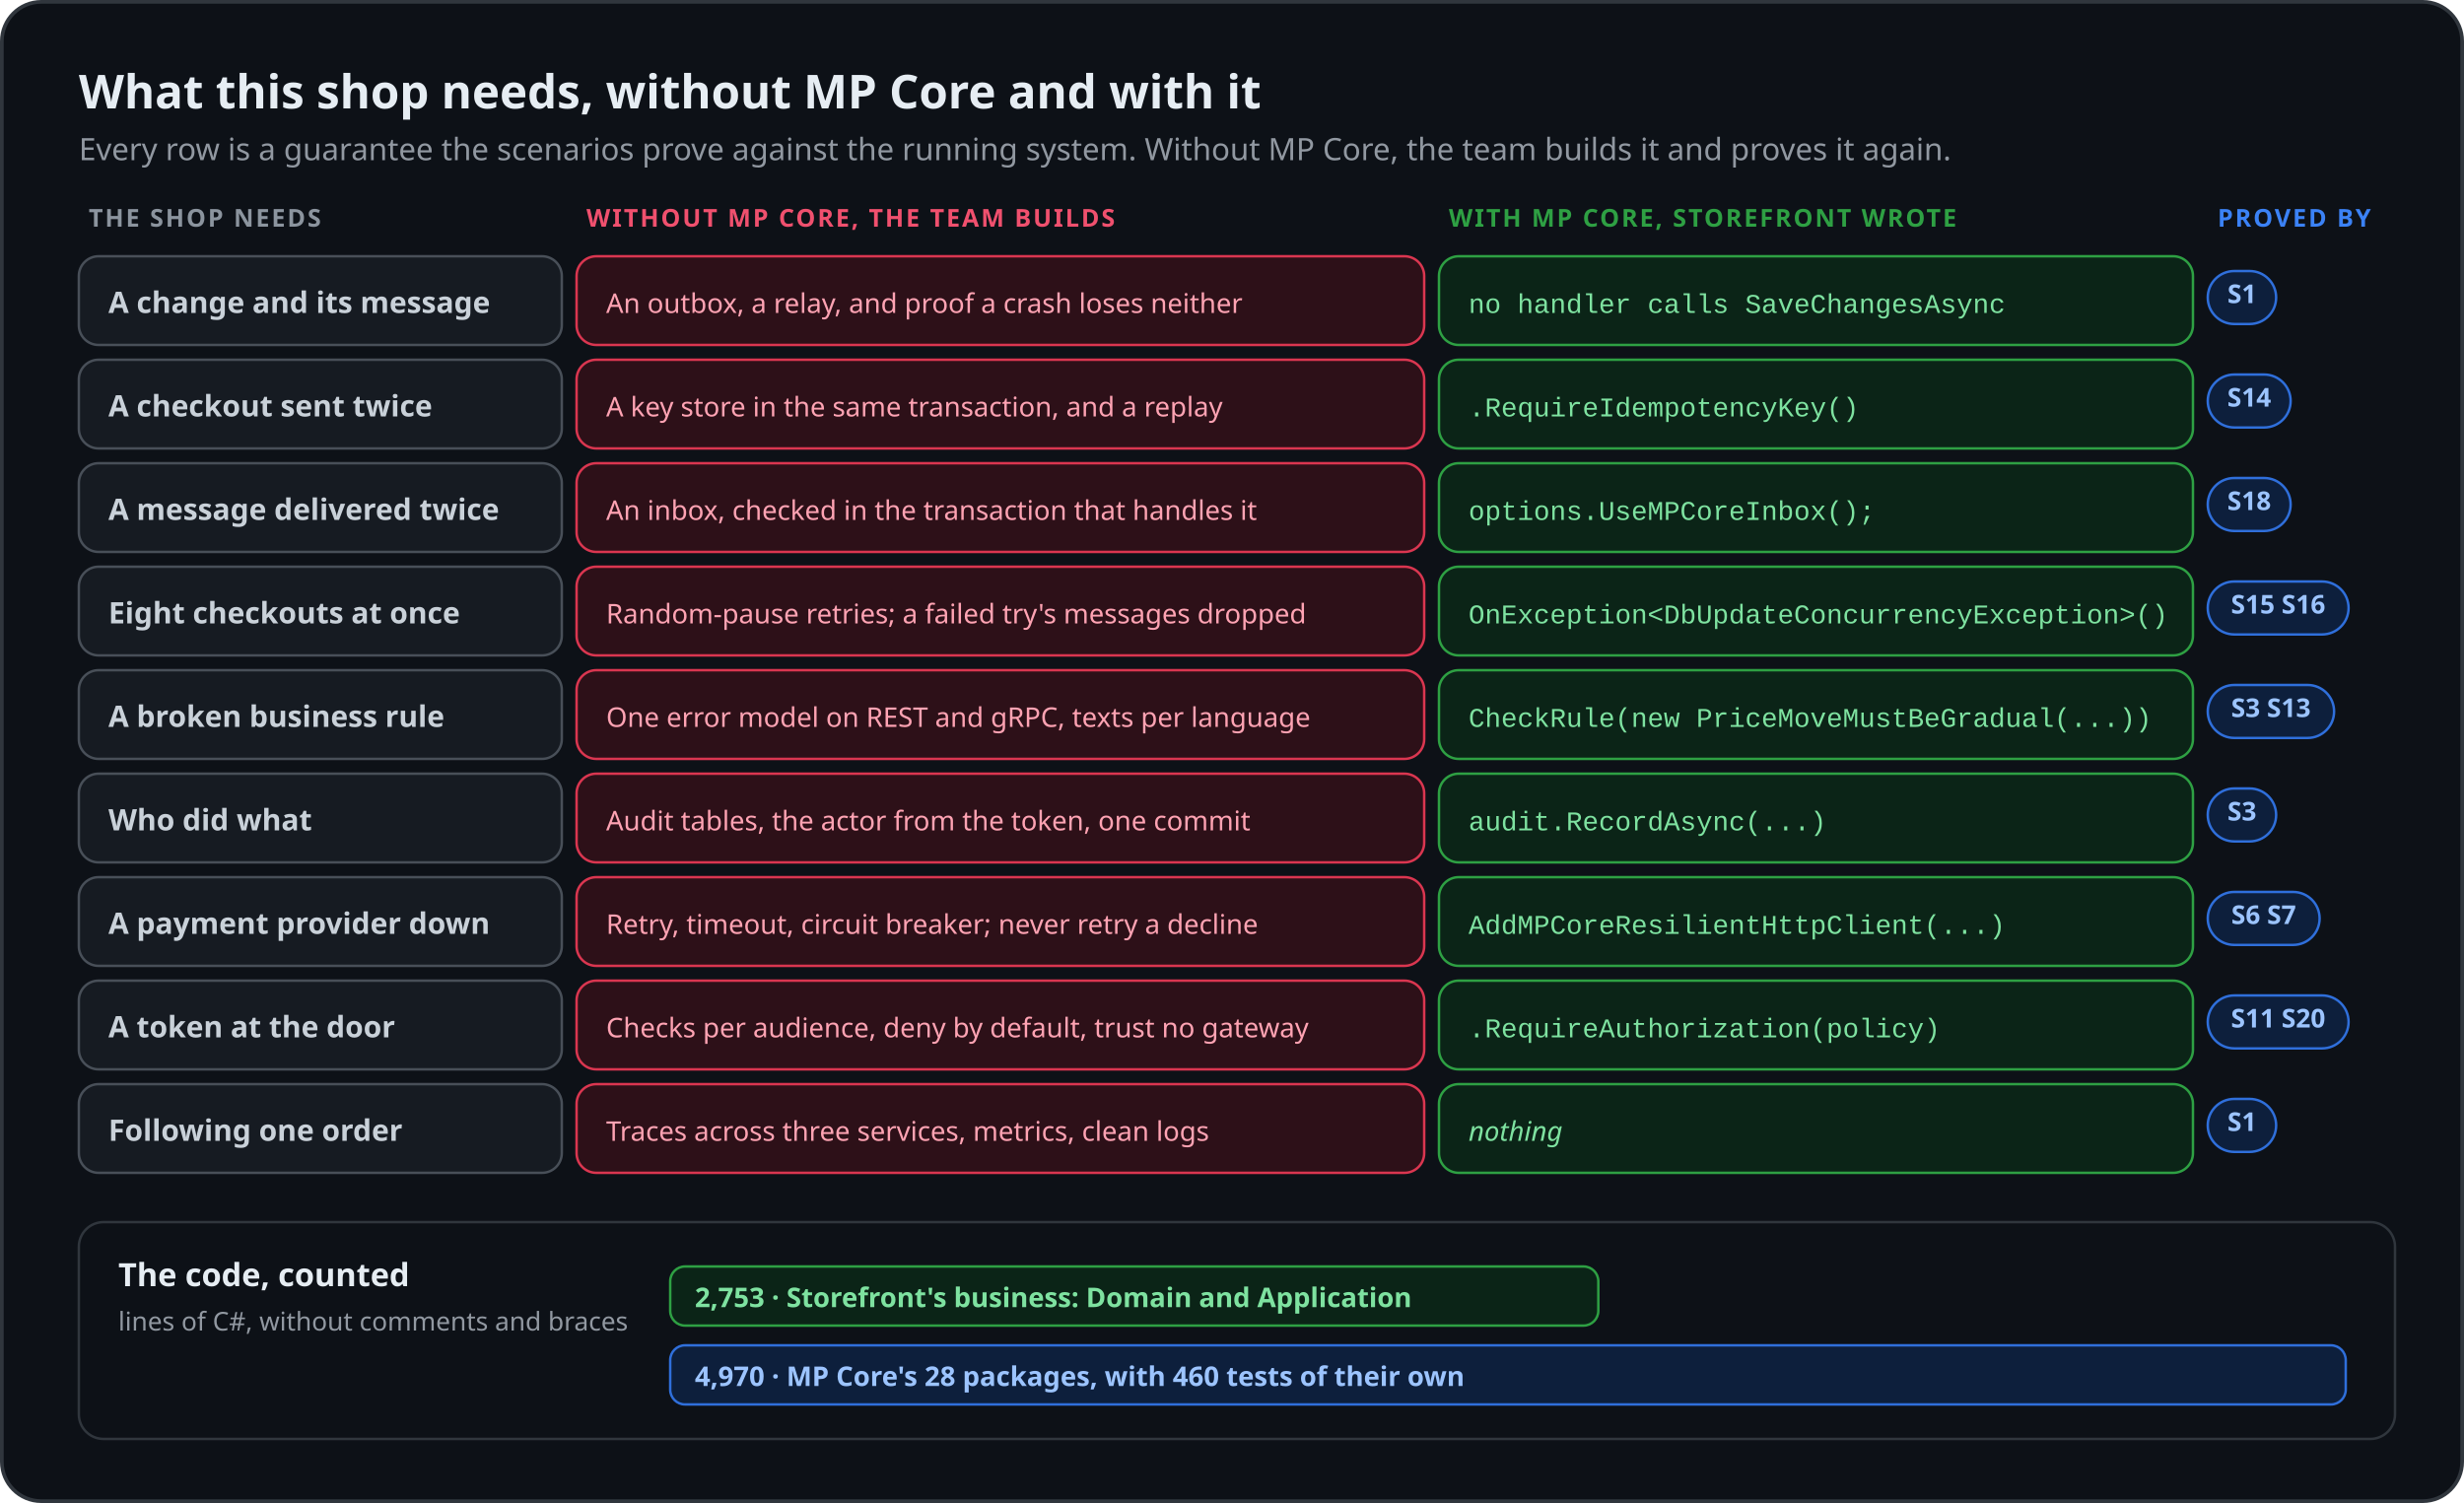
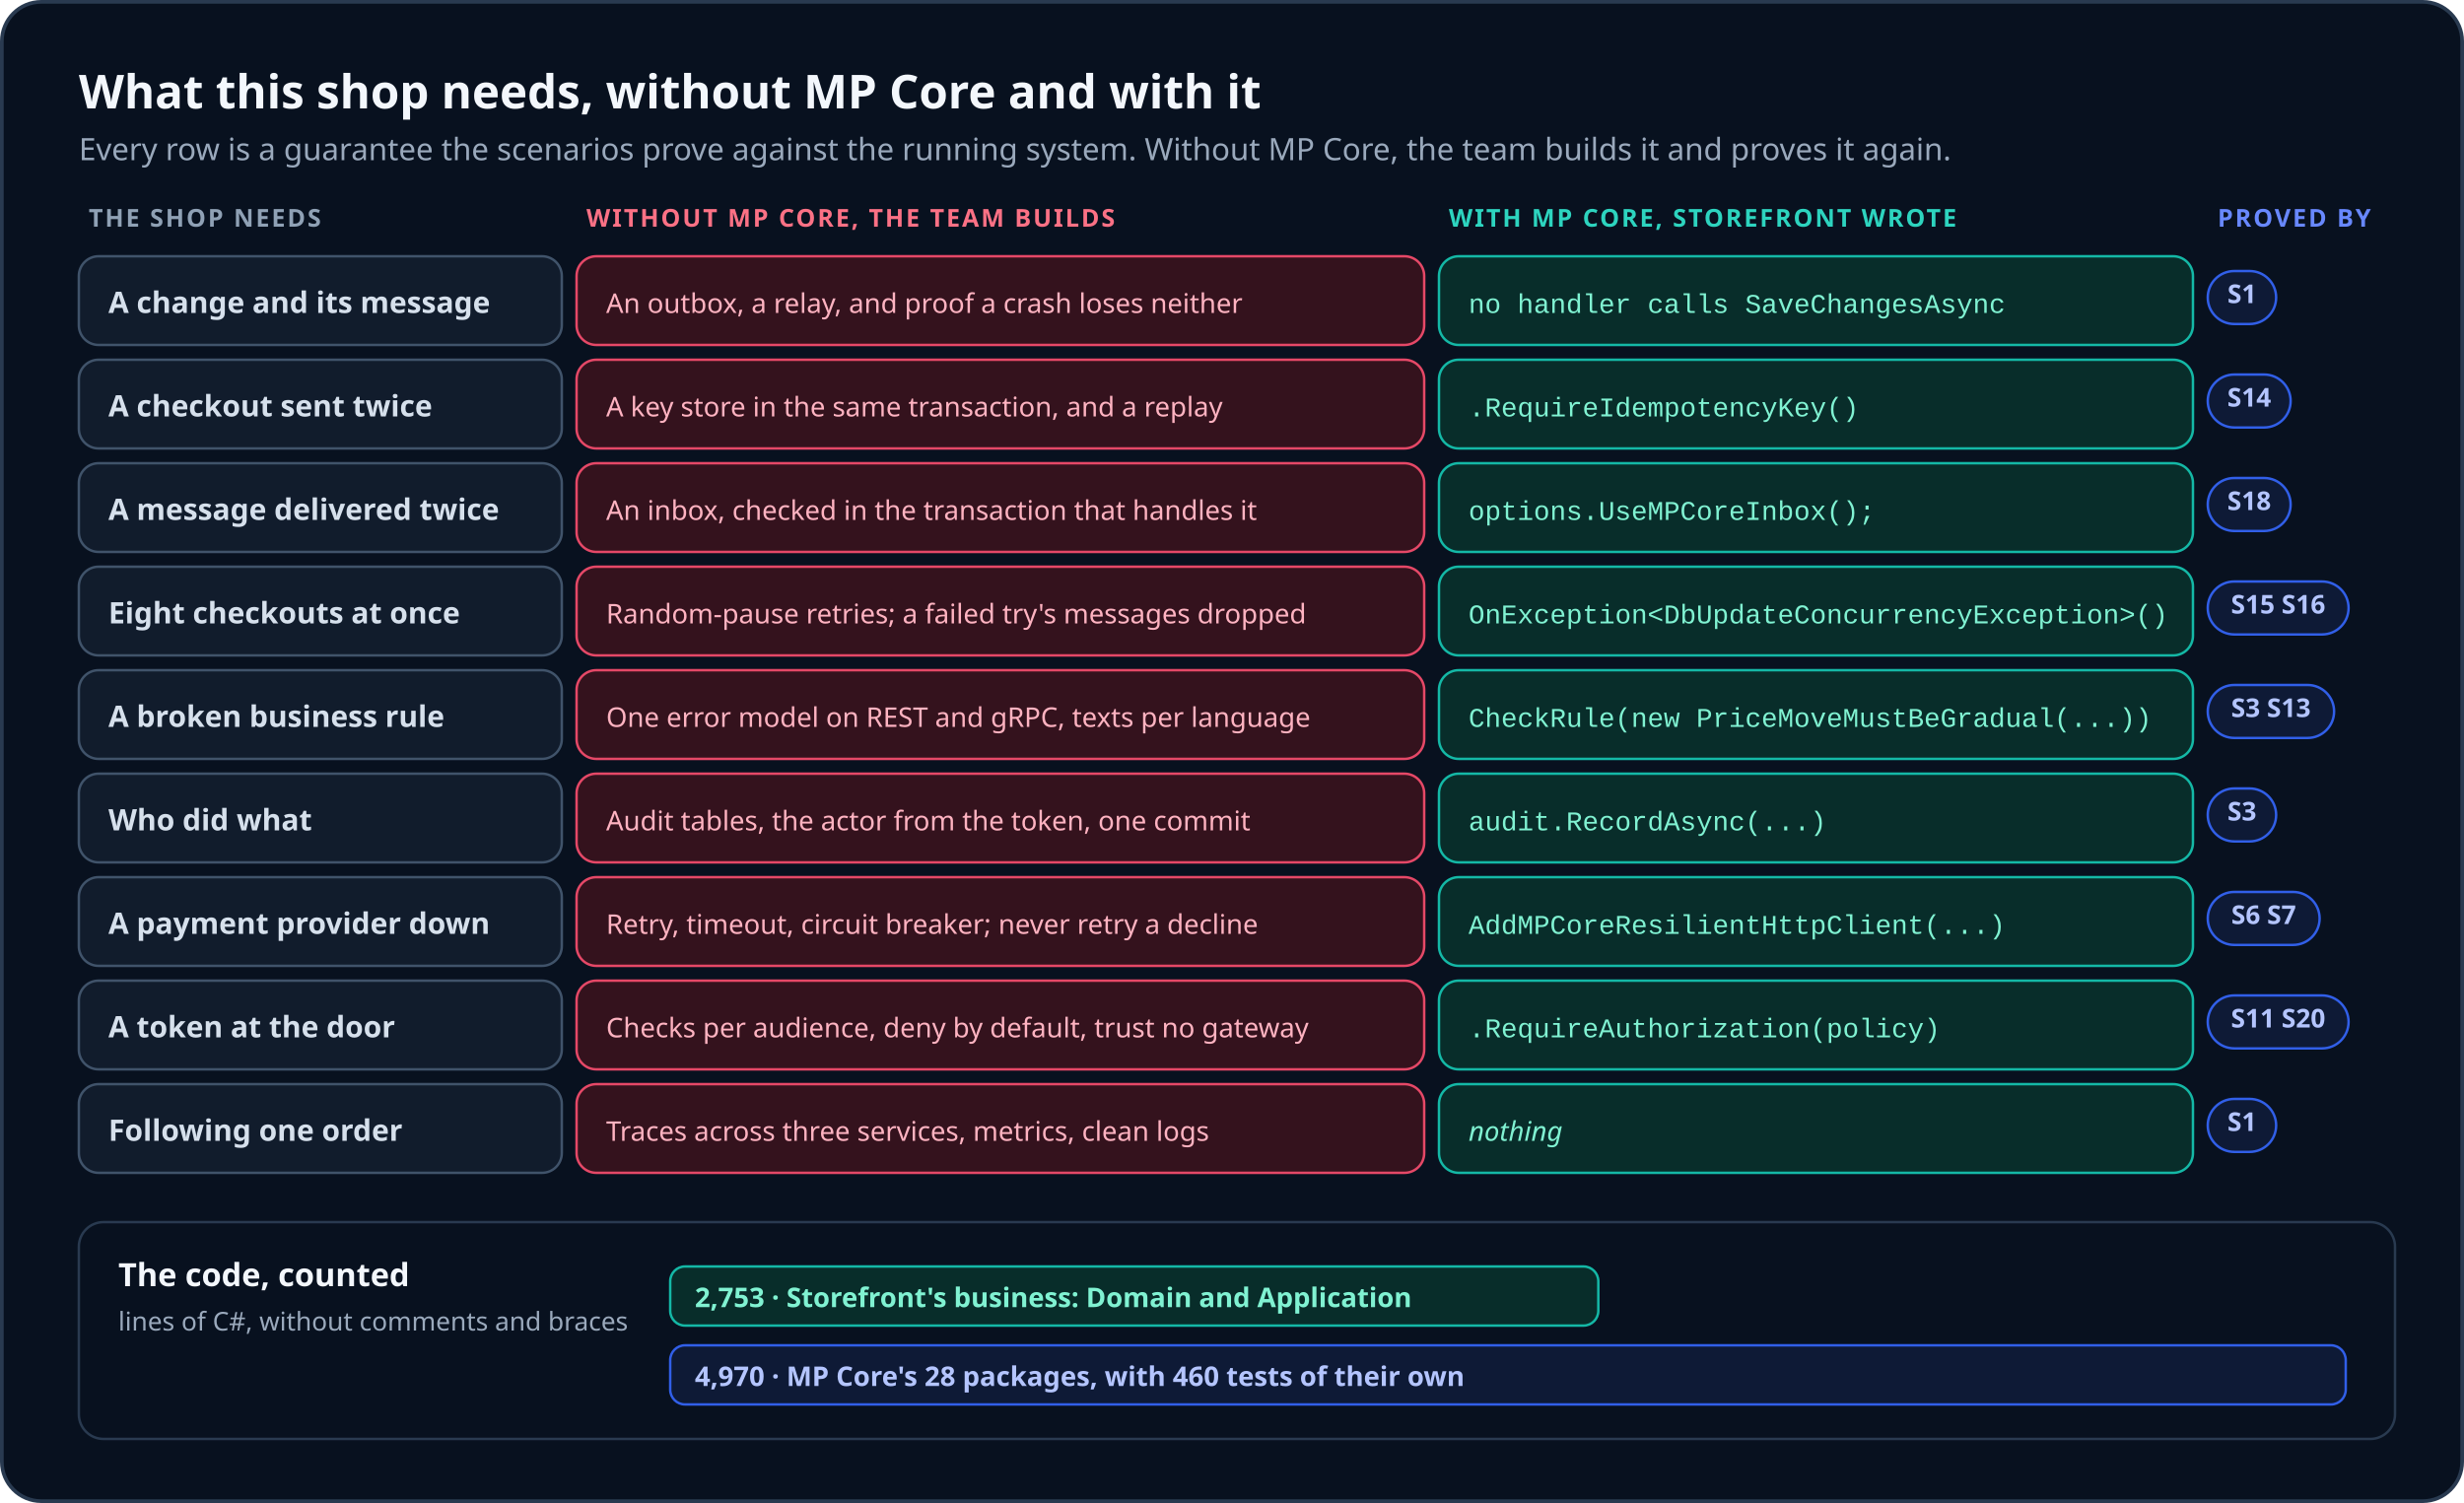
<svg xmlns="http://www.w3.org/2000/svg" viewBox="0 0 1000 610" width="1000" height="610" role="img" aria-label="What the shop needs without MP Core and with it: the guarantees, the code Storefront wrote, and the scenario that proves each">
  <defs>
    <filter id="shadow" x="-10%" y="-10%" width="120%" height="130%">
-       <feDropShadow dx="0" dy="2" stdDeviation="3" flood-color="#000000" flood-opacity="0.35" />
+       <feDropShadow dx="0" dy="2" stdDeviation="3" flood-color="#020611" flood-opacity="0.38" />
    </filter>
  </defs>
-   <rect x="0.75" y="0.75" width="998.5" height="608.5" rx="16" fill="#0d1117" stroke="#30363d" stroke-width="1.5" />
-   <text x="32" y="44" font-family="-apple-system, BlinkMacSystemFont, 'Segoe UI', 'Noto Sans', Helvetica, Arial, sans-serif" font-size="19" font-weight="700" fill="#e6edf3" text-anchor="start">What this shop needs, without MP Core and with it</text>
-   <text x="32" y="65" font-family="-apple-system, BlinkMacSystemFont, 'Segoe UI', 'Noto Sans', Helvetica, Arial, sans-serif" font-size="12.5" font-weight="400" fill="#9198a1" text-anchor="start">Every row is a guarantee the scenarios prove against the running system. Without MP Core, the team builds it and proves it again.</text>
-   <text x="36" y="92" font-family="-apple-system, BlinkMacSystemFont, 'Segoe UI', 'Noto Sans', Helvetica, Arial, sans-serif" font-size="10" font-weight="700" fill="#8b949e" text-anchor="start" letter-spacing="0.8">THE SHOP NEEDS</text>
-   <text x="238" y="92" font-family="-apple-system, BlinkMacSystemFont, 'Segoe UI', 'Noto Sans', Helvetica, Arial, sans-serif" font-size="10" font-weight="700" fill="#f0506e" text-anchor="start" letter-spacing="0.8">WITHOUT MP CORE, THE TEAM BUILDS</text>
-   <text x="588" y="92" font-family="-apple-system, BlinkMacSystemFont, 'Segoe UI', 'Noto Sans', Helvetica, Arial, sans-serif" font-size="10" font-weight="700" fill="#2ea043" text-anchor="start" letter-spacing="0.8">WITH MP CORE, STOREFRONT WROTE</text>
-   <text x="900" y="92" font-family="-apple-system, BlinkMacSystemFont, 'Segoe UI', 'Noto Sans', Helvetica, Arial, sans-serif" font-size="10" font-weight="700" fill="#3b82f6" text-anchor="start" letter-spacing="0.8">PROVED BY</text>
-   <rect x="32" y="104" width="196" height="36" rx="8" fill="#161b22" stroke="#484f58" stroke-width="1" />
-   <text x="44" y="127" font-family="-apple-system, BlinkMacSystemFont, 'Segoe UI', 'Noto Sans', Helvetica, Arial, sans-serif" font-size="12" font-weight="700" fill="#c9d1d9" text-anchor="start">A change and its message</text>
-   <rect x="234" y="104" width="344" height="36" rx="8" fill="#2d1018" stroke="#da3650" stroke-width="1" />
-   <text x="246" y="127" font-family="-apple-system, BlinkMacSystemFont, 'Segoe UI', 'Noto Sans', Helvetica, Arial, sans-serif" font-size="11" font-weight="400" fill="#ffa3b3" text-anchor="start">An outbox, a relay, and proof a crash loses neither</text>
-   <rect x="584" y="104" width="306" height="36" rx="8" fill="#0b2417" stroke="#2ea043" stroke-width="1" />
-   <text x="596" y="127" font-family="ui-monospace, SFMono-Regular, 'SF Mono', Menlo, Consolas, 'Liberation Mono', monospace" font-size="11" font-weight="400" fill="#7ee2a0" text-anchor="start">no handler calls SaveChangesAsync</text>
-   <rect x="896" y="110" width="27.76" height="21.5" rx="10.75" fill="#0d1f3c" stroke="#2f6fdb" stroke-width="1" />
-   <text x="909.88" y="123.0" font-family="-apple-system, BlinkMacSystemFont, 'Segoe UI', 'Noto Sans', Helvetica, Arial, sans-serif" font-size="10.5" font-weight="600" fill="#9cc4ff" text-anchor="middle">S1</text>
-   <rect x="32" y="146" width="196" height="36" rx="8" fill="#161b22" stroke="#484f58" stroke-width="1" />
-   <text x="44" y="169" font-family="-apple-system, BlinkMacSystemFont, 'Segoe UI', 'Noto Sans', Helvetica, Arial, sans-serif" font-size="12" font-weight="700" fill="#c9d1d9" text-anchor="start">A checkout sent twice</text>
-   <rect x="234" y="146" width="344" height="36" rx="8" fill="#2d1018" stroke="#da3650" stroke-width="1" />
-   <text x="246" y="169" font-family="-apple-system, BlinkMacSystemFont, 'Segoe UI', 'Noto Sans', Helvetica, Arial, sans-serif" font-size="11" font-weight="400" fill="#ffa3b3" text-anchor="start">A key store in the same transaction, and a replay</text>
-   <rect x="584" y="146" width="306" height="36" rx="8" fill="#0b2417" stroke="#2ea043" stroke-width="1" />
-   <text x="596" y="169" font-family="ui-monospace, SFMono-Regular, 'SF Mono', Menlo, Consolas, 'Liberation Mono', monospace" font-size="11" font-weight="400" fill="#7ee2a0" text-anchor="start">.RequireIdempotencyKey()</text>
-   <rect x="896" y="152" width="33.64" height="21.5" rx="10.75" fill="#0d1f3c" stroke="#2f6fdb" stroke-width="1" />
-   <text x="912.82" y="165.0" font-family="-apple-system, BlinkMacSystemFont, 'Segoe UI', 'Noto Sans', Helvetica, Arial, sans-serif" font-size="10.5" font-weight="600" fill="#9cc4ff" text-anchor="middle">S14</text>
-   <rect x="32" y="188" width="196" height="36" rx="8" fill="#161b22" stroke="#484f58" stroke-width="1" />
-   <text x="44" y="211" font-family="-apple-system, BlinkMacSystemFont, 'Segoe UI', 'Noto Sans', Helvetica, Arial, sans-serif" font-size="12" font-weight="700" fill="#c9d1d9" text-anchor="start">A message delivered twice</text>
-   <rect x="234" y="188" width="344" height="36" rx="8" fill="#2d1018" stroke="#da3650" stroke-width="1" />
-   <text x="246" y="211" font-family="-apple-system, BlinkMacSystemFont, 'Segoe UI', 'Noto Sans', Helvetica, Arial, sans-serif" font-size="11" font-weight="400" fill="#ffa3b3" text-anchor="start">An inbox, checked in the transaction that handles it</text>
-   <rect x="584" y="188" width="306" height="36" rx="8" fill="#0b2417" stroke="#2ea043" stroke-width="1" />
-   <text x="596" y="211" font-family="ui-monospace, SFMono-Regular, 'SF Mono', Menlo, Consolas, 'Liberation Mono', monospace" font-size="11" font-weight="400" fill="#7ee2a0" text-anchor="start">options.UseMPCoreInbox();</text>
-   <rect x="896" y="194" width="33.64" height="21.5" rx="10.75" fill="#0d1f3c" stroke="#2f6fdb" stroke-width="1" />
-   <text x="912.82" y="207.0" font-family="-apple-system, BlinkMacSystemFont, 'Segoe UI', 'Noto Sans', Helvetica, Arial, sans-serif" font-size="10.5" font-weight="600" fill="#9cc4ff" text-anchor="middle">S18</text>
-   <rect x="32" y="230" width="196" height="36" rx="8" fill="#161b22" stroke="#484f58" stroke-width="1" />
-   <text x="44" y="253" font-family="-apple-system, BlinkMacSystemFont, 'Segoe UI', 'Noto Sans', Helvetica, Arial, sans-serif" font-size="12" font-weight="700" fill="#c9d1d9" text-anchor="start">Eight checkouts at once</text>
-   <rect x="234" y="230" width="344" height="36" rx="8" fill="#2d1018" stroke="#da3650" stroke-width="1" />
-   <text x="246" y="253" font-family="-apple-system, BlinkMacSystemFont, 'Segoe UI', 'Noto Sans', Helvetica, Arial, sans-serif" font-size="11" font-weight="400" fill="#ffa3b3" text-anchor="start">Random-pause retries; a failed try's messages dropped</text>
-   <rect x="584" y="230" width="306" height="36" rx="8" fill="#0b2417" stroke="#2ea043" stroke-width="1" />
-   <text x="596" y="253" font-family="ui-monospace, SFMono-Regular, 'SF Mono', Menlo, Consolas, 'Liberation Mono', monospace" font-size="11" font-weight="400" fill="#7ee2a0" text-anchor="start">OnException&lt;DbUpdateConcurrencyException&gt;()</text>
-   <rect x="896" y="236" width="57.16" height="21.5" rx="10.75" fill="#0d1f3c" stroke="#2f6fdb" stroke-width="1" />
-   <text x="924.58" y="249.0" font-family="-apple-system, BlinkMacSystemFont, 'Segoe UI', 'Noto Sans', Helvetica, Arial, sans-serif" font-size="10.5" font-weight="600" fill="#9cc4ff" text-anchor="middle">S15 S16</text>
-   <rect x="32" y="272" width="196" height="36" rx="8" fill="#161b22" stroke="#484f58" stroke-width="1" />
-   <text x="44" y="295" font-family="-apple-system, BlinkMacSystemFont, 'Segoe UI', 'Noto Sans', Helvetica, Arial, sans-serif" font-size="12" font-weight="700" fill="#c9d1d9" text-anchor="start">A broken business rule</text>
-   <rect x="234" y="272" width="344" height="36" rx="8" fill="#2d1018" stroke="#da3650" stroke-width="1" />
-   <text x="246" y="295" font-family="-apple-system, BlinkMacSystemFont, 'Segoe UI', 'Noto Sans', Helvetica, Arial, sans-serif" font-size="11" font-weight="400" fill="#ffa3b3" text-anchor="start">One error model on REST and gRPC, texts per language</text>
-   <rect x="584" y="272" width="306" height="36" rx="8" fill="#0b2417" stroke="#2ea043" stroke-width="1" />
-   <text x="596" y="295" font-family="ui-monospace, SFMono-Regular, 'SF Mono', Menlo, Consolas, 'Liberation Mono', monospace" font-size="11" font-weight="400" fill="#7ee2a0" text-anchor="start">CheckRule(new PriceMoveMustBeGradual(...))</text>
-   <rect x="896" y="278" width="51.28" height="21.5" rx="10.75" fill="#0d1f3c" stroke="#2f6fdb" stroke-width="1" />
-   <text x="921.64" y="291.0" font-family="-apple-system, BlinkMacSystemFont, 'Segoe UI', 'Noto Sans', Helvetica, Arial, sans-serif" font-size="10.5" font-weight="600" fill="#9cc4ff" text-anchor="middle">S3 S13</text>
-   <rect x="32" y="314" width="196" height="36" rx="8" fill="#161b22" stroke="#484f58" stroke-width="1" />
-   <text x="44" y="337" font-family="-apple-system, BlinkMacSystemFont, 'Segoe UI', 'Noto Sans', Helvetica, Arial, sans-serif" font-size="12" font-weight="700" fill="#c9d1d9" text-anchor="start">Who did what</text>
-   <rect x="234" y="314" width="344" height="36" rx="8" fill="#2d1018" stroke="#da3650" stroke-width="1" />
-   <text x="246" y="337" font-family="-apple-system, BlinkMacSystemFont, 'Segoe UI', 'Noto Sans', Helvetica, Arial, sans-serif" font-size="11" font-weight="400" fill="#ffa3b3" text-anchor="start">Audit tables, the actor from the token, one commit</text>
-   <rect x="584" y="314" width="306" height="36" rx="8" fill="#0b2417" stroke="#2ea043" stroke-width="1" />
-   <text x="596" y="337" font-family="ui-monospace, SFMono-Regular, 'SF Mono', Menlo, Consolas, 'Liberation Mono', monospace" font-size="11" font-weight="400" fill="#7ee2a0" text-anchor="start">audit.RecordAsync(...)</text>
-   <rect x="896" y="320" width="27.76" height="21.5" rx="10.75" fill="#0d1f3c" stroke="#2f6fdb" stroke-width="1" />
-   <text x="909.88" y="333.0" font-family="-apple-system, BlinkMacSystemFont, 'Segoe UI', 'Noto Sans', Helvetica, Arial, sans-serif" font-size="10.5" font-weight="600" fill="#9cc4ff" text-anchor="middle">S3</text>
-   <rect x="32" y="356" width="196" height="36" rx="8" fill="#161b22" stroke="#484f58" stroke-width="1" />
-   <text x="44" y="379" font-family="-apple-system, BlinkMacSystemFont, 'Segoe UI', 'Noto Sans', Helvetica, Arial, sans-serif" font-size="12" font-weight="700" fill="#c9d1d9" text-anchor="start">A payment provider down</text>
-   <rect x="234" y="356" width="344" height="36" rx="8" fill="#2d1018" stroke="#da3650" stroke-width="1" />
-   <text x="246" y="379" font-family="-apple-system, BlinkMacSystemFont, 'Segoe UI', 'Noto Sans', Helvetica, Arial, sans-serif" font-size="11" font-weight="400" fill="#ffa3b3" text-anchor="start">Retry, timeout, circuit breaker; never retry a decline</text>
-   <rect x="584" y="356" width="306" height="36" rx="8" fill="#0b2417" stroke="#2ea043" stroke-width="1" />
-   <text x="596" y="379" font-family="ui-monospace, SFMono-Regular, 'SF Mono', Menlo, Consolas, 'Liberation Mono', monospace" font-size="11" font-weight="400" fill="#7ee2a0" text-anchor="start">AddMPCoreResilientHttpClient(...)</text>
-   <rect x="896" y="362" width="45.4" height="21.5" rx="10.75" fill="#0d1f3c" stroke="#2f6fdb" stroke-width="1" />
-   <text x="918.7" y="375.0" font-family="-apple-system, BlinkMacSystemFont, 'Segoe UI', 'Noto Sans', Helvetica, Arial, sans-serif" font-size="10.5" font-weight="600" fill="#9cc4ff" text-anchor="middle">S6 S7</text>
-   <rect x="32" y="398" width="196" height="36" rx="8" fill="#161b22" stroke="#484f58" stroke-width="1" />
-   <text x="44" y="421" font-family="-apple-system, BlinkMacSystemFont, 'Segoe UI', 'Noto Sans', Helvetica, Arial, sans-serif" font-size="12" font-weight="700" fill="#c9d1d9" text-anchor="start">A token at the door</text>
-   <rect x="234" y="398" width="344" height="36" rx="8" fill="#2d1018" stroke="#da3650" stroke-width="1" />
-   <text x="246" y="421" font-family="-apple-system, BlinkMacSystemFont, 'Segoe UI', 'Noto Sans', Helvetica, Arial, sans-serif" font-size="11" font-weight="400" fill="#ffa3b3" text-anchor="start">Checks per audience, deny by default, trust no gateway</text>
-   <rect x="584" y="398" width="306" height="36" rx="8" fill="#0b2417" stroke="#2ea043" stroke-width="1" />
-   <text x="596" y="421" font-family="ui-monospace, SFMono-Regular, 'SF Mono', Menlo, Consolas, 'Liberation Mono', monospace" font-size="11" font-weight="400" fill="#7ee2a0" text-anchor="start">.RequireAuthorization(policy)</text>
-   <rect x="896" y="404" width="57.16" height="21.5" rx="10.75" fill="#0d1f3c" stroke="#2f6fdb" stroke-width="1" />
-   <text x="924.58" y="417.0" font-family="-apple-system, BlinkMacSystemFont, 'Segoe UI', 'Noto Sans', Helvetica, Arial, sans-serif" font-size="10.5" font-weight="600" fill="#9cc4ff" text-anchor="middle">S11 S20</text>
-   <rect x="32" y="440" width="196" height="36" rx="8" fill="#161b22" stroke="#484f58" stroke-width="1" />
-   <text x="44" y="463" font-family="-apple-system, BlinkMacSystemFont, 'Segoe UI', 'Noto Sans', Helvetica, Arial, sans-serif" font-size="12" font-weight="700" fill="#c9d1d9" text-anchor="start">Following one order</text>
-   <rect x="234" y="440" width="344" height="36" rx="8" fill="#2d1018" stroke="#da3650" stroke-width="1" />
-   <text x="246" y="463" font-family="-apple-system, BlinkMacSystemFont, 'Segoe UI', 'Noto Sans', Helvetica, Arial, sans-serif" font-size="11" font-weight="400" fill="#ffa3b3" text-anchor="start">Traces across three services, metrics, clean logs</text>
-   <rect x="584" y="440" width="306" height="36" rx="8" fill="#0b2417" stroke="#2ea043" stroke-width="1" />
-   <text x="596" y="463" font-family="-apple-system, BlinkMacSystemFont, 'Segoe UI', 'Noto Sans', Helvetica, Arial, sans-serif" font-size="11" font-weight="400" fill="#7ee2a0" text-anchor="start" font-style="italic">nothing</text>
-   <rect x="896" y="446" width="27.76" height="21.5" rx="10.75" fill="#0d1f3c" stroke="#2f6fdb" stroke-width="1" />
-   <text x="909.88" y="459.0" font-family="-apple-system, BlinkMacSystemFont, 'Segoe UI', 'Noto Sans', Helvetica, Arial, sans-serif" font-size="10.5" font-weight="600" fill="#9cc4ff" text-anchor="middle">S1</text>
-   <rect x="32" y="496" width="940" height="88" rx="10" fill="#0d1117" stroke="#30363d" stroke-width="1" />
-   <text x="48" y="522" font-family="-apple-system, BlinkMacSystemFont, 'Segoe UI', 'Noto Sans', Helvetica, Arial, sans-serif" font-size="13" font-weight="700" fill="#e6edf3" text-anchor="start">The code, counted</text>
-   <text x="48" y="540" font-family="-apple-system, BlinkMacSystemFont, 'Segoe UI', 'Noto Sans', Helvetica, Arial, sans-serif" font-size="10.5" font-weight="400" fill="#9198a1" text-anchor="start">lines of C#, without comments and braces</text>
-   <rect x="272" y="514" width="376.668" height="24" rx="6" fill="#0b2417" stroke="#2ea043" stroke-width="1" />
-   <text x="282" y="530.5" font-family="-apple-system, BlinkMacSystemFont, 'Segoe UI', 'Noto Sans', Helvetica, Arial, sans-serif" font-size="11" font-weight="600" fill="#7ee2a0" text-anchor="start">2,753  ·  Storefront's business: Domain and Application</text>
-   <rect x="272" y="546" width="680.0" height="24" rx="6" fill="#0d1f3c" stroke="#2f6fdb" stroke-width="1" />
-   <text x="282" y="562.5" font-family="-apple-system, BlinkMacSystemFont, 'Segoe UI', 'Noto Sans', Helvetica, Arial, sans-serif" font-size="11" font-weight="600" fill="#9cc4ff" text-anchor="start">4,970  ·  MP Core's 28 packages, with 460 tests of their own</text>
+   <rect x="0.75" y="0.75" width="998.5" height="608.5" rx="16" fill="#08111f" stroke="#293a50" stroke-width="1.5" />
+   <text x="32" y="44" font-family="-apple-system, BlinkMacSystemFont, 'Segoe UI', 'Noto Sans', Helvetica, Arial, sans-serif" font-size="19" font-weight="700" fill="#f3f7fc" text-anchor="start">What this shop needs, without MP Core and with it</text>
+   <text x="32" y="65" font-family="-apple-system, BlinkMacSystemFont, 'Segoe UI', 'Noto Sans', Helvetica, Arial, sans-serif" font-size="12.5" font-weight="400" fill="#9aa9bc" text-anchor="start">Every row is a guarantee the scenarios prove against the running system. Without MP Core, the team builds it and proves it again.</text>
+   <text x="36" y="92" font-family="-apple-system, BlinkMacSystemFont, 'Segoe UI', 'Noto Sans', Helvetica, Arial, sans-serif" font-size="10" font-weight="700" fill="#8fa1b5" text-anchor="start" letter-spacing="0.8">THE SHOP NEEDS</text>
+   <text x="238" y="92" font-family="-apple-system, BlinkMacSystemFont, 'Segoe UI', 'Noto Sans', Helvetica, Arial, sans-serif" font-size="10" font-weight="700" fill="#fb7185" text-anchor="start" letter-spacing="0.8">WITHOUT MP CORE, THE TEAM BUILDS</text>
+   <text x="588" y="92" font-family="-apple-system, BlinkMacSystemFont, 'Segoe UI', 'Noto Sans', Helvetica, Arial, sans-serif" font-size="10" font-weight="700" fill="#2dd4bf" text-anchor="start" letter-spacing="0.8">WITH MP CORE, STOREFRONT WROTE</text>
+   <text x="900" y="92" font-family="-apple-system, BlinkMacSystemFont, 'Segoe UI', 'Noto Sans', Helvetica, Arial, sans-serif" font-size="10" font-weight="700" fill="#6888ff" text-anchor="start" letter-spacing="0.8">PROVED BY</text>
+   <rect x="32" y="104" width="196" height="36" rx="8" fill="#111c2c" stroke="#40536a" stroke-width="1" />
+   <text x="44" y="127" font-family="-apple-system, BlinkMacSystemFont, 'Segoe UI', 'Noto Sans', Helvetica, Arial, sans-serif" font-size="12" font-weight="700" fill="#d6e0ec" text-anchor="start">A change and its message</text>
+   <rect x="234" y="104" width="344" height="36" rx="8" fill="#34121d" stroke="#e54867" stroke-width="1" />
+   <text x="246" y="127" font-family="-apple-system, BlinkMacSystemFont, 'Segoe UI', 'Noto Sans', Helvetica, Arial, sans-serif" font-size="11" font-weight="400" fill="#ffb3c1" text-anchor="start">An outbox, a relay, and proof a crash loses neither</text>
+   <rect x="584" y="104" width="306" height="36" rx="8" fill="#082d2a" stroke="#14b8a6" stroke-width="1" />
+   <text x="596" y="127" font-family="ui-monospace, SFMono-Regular, 'SF Mono', Menlo, Consolas, 'Liberation Mono', monospace" font-size="11" font-weight="400" fill="#80f2d2" text-anchor="start">no handler calls SaveChangesAsync</text>
+   <rect x="896" y="110" width="27.76" height="21.5" rx="10.75" fill="#0e1a36" stroke="#315fe8" stroke-width="1" />
+   <text x="909.88" y="123.0" font-family="-apple-system, BlinkMacSystemFont, 'Segoe UI', 'Noto Sans', Helvetica, Arial, sans-serif" font-size="10.5" font-weight="600" fill="#b4c5ff" text-anchor="middle">S1</text>
+   <rect x="32" y="146" width="196" height="36" rx="8" fill="#111c2c" stroke="#40536a" stroke-width="1" />
+   <text x="44" y="169" font-family="-apple-system, BlinkMacSystemFont, 'Segoe UI', 'Noto Sans', Helvetica, Arial, sans-serif" font-size="12" font-weight="700" fill="#d6e0ec" text-anchor="start">A checkout sent twice</text>
+   <rect x="234" y="146" width="344" height="36" rx="8" fill="#34121d" stroke="#e54867" stroke-width="1" />
+   <text x="246" y="169" font-family="-apple-system, BlinkMacSystemFont, 'Segoe UI', 'Noto Sans', Helvetica, Arial, sans-serif" font-size="11" font-weight="400" fill="#ffb3c1" text-anchor="start">A key store in the same transaction, and a replay</text>
+   <rect x="584" y="146" width="306" height="36" rx="8" fill="#082d2a" stroke="#14b8a6" stroke-width="1" />
+   <text x="596" y="169" font-family="ui-monospace, SFMono-Regular, 'SF Mono', Menlo, Consolas, 'Liberation Mono', monospace" font-size="11" font-weight="400" fill="#80f2d2" text-anchor="start">.RequireIdempotencyKey()</text>
+   <rect x="896" y="152" width="33.64" height="21.5" rx="10.75" fill="#0e1a36" stroke="#315fe8" stroke-width="1" />
+   <text x="912.82" y="165.0" font-family="-apple-system, BlinkMacSystemFont, 'Segoe UI', 'Noto Sans', Helvetica, Arial, sans-serif" font-size="10.5" font-weight="600" fill="#b4c5ff" text-anchor="middle">S14</text>
+   <rect x="32" y="188" width="196" height="36" rx="8" fill="#111c2c" stroke="#40536a" stroke-width="1" />
+   <text x="44" y="211" font-family="-apple-system, BlinkMacSystemFont, 'Segoe UI', 'Noto Sans', Helvetica, Arial, sans-serif" font-size="12" font-weight="700" fill="#d6e0ec" text-anchor="start">A message delivered twice</text>
+   <rect x="234" y="188" width="344" height="36" rx="8" fill="#34121d" stroke="#e54867" stroke-width="1" />
+   <text x="246" y="211" font-family="-apple-system, BlinkMacSystemFont, 'Segoe UI', 'Noto Sans', Helvetica, Arial, sans-serif" font-size="11" font-weight="400" fill="#ffb3c1" text-anchor="start">An inbox, checked in the transaction that handles it</text>
+   <rect x="584" y="188" width="306" height="36" rx="8" fill="#082d2a" stroke="#14b8a6" stroke-width="1" />
+   <text x="596" y="211" font-family="ui-monospace, SFMono-Regular, 'SF Mono', Menlo, Consolas, 'Liberation Mono', monospace" font-size="11" font-weight="400" fill="#80f2d2" text-anchor="start">options.UseMPCoreInbox();</text>
+   <rect x="896" y="194" width="33.64" height="21.5" rx="10.75" fill="#0e1a36" stroke="#315fe8" stroke-width="1" />
+   <text x="912.82" y="207.0" font-family="-apple-system, BlinkMacSystemFont, 'Segoe UI', 'Noto Sans', Helvetica, Arial, sans-serif" font-size="10.5" font-weight="600" fill="#b4c5ff" text-anchor="middle">S18</text>
+   <rect x="32" y="230" width="196" height="36" rx="8" fill="#111c2c" stroke="#40536a" stroke-width="1" />
+   <text x="44" y="253" font-family="-apple-system, BlinkMacSystemFont, 'Segoe UI', 'Noto Sans', Helvetica, Arial, sans-serif" font-size="12" font-weight="700" fill="#d6e0ec" text-anchor="start">Eight checkouts at once</text>
+   <rect x="234" y="230" width="344" height="36" rx="8" fill="#34121d" stroke="#e54867" stroke-width="1" />
+   <text x="246" y="253" font-family="-apple-system, BlinkMacSystemFont, 'Segoe UI', 'Noto Sans', Helvetica, Arial, sans-serif" font-size="11" font-weight="400" fill="#ffb3c1" text-anchor="start">Random-pause retries; a failed try's messages dropped</text>
+   <rect x="584" y="230" width="306" height="36" rx="8" fill="#082d2a" stroke="#14b8a6" stroke-width="1" />
+   <text x="596" y="253" font-family="ui-monospace, SFMono-Regular, 'SF Mono', Menlo, Consolas, 'Liberation Mono', monospace" font-size="11" font-weight="400" fill="#80f2d2" text-anchor="start">OnException&lt;DbUpdateConcurrencyException&gt;()</text>
+   <rect x="896" y="236" width="57.16" height="21.5" rx="10.75" fill="#0e1a36" stroke="#315fe8" stroke-width="1" />
+   <text x="924.58" y="249.0" font-family="-apple-system, BlinkMacSystemFont, 'Segoe UI', 'Noto Sans', Helvetica, Arial, sans-serif" font-size="10.5" font-weight="600" fill="#b4c5ff" text-anchor="middle">S15 S16</text>
+   <rect x="32" y="272" width="196" height="36" rx="8" fill="#111c2c" stroke="#40536a" stroke-width="1" />
+   <text x="44" y="295" font-family="-apple-system, BlinkMacSystemFont, 'Segoe UI', 'Noto Sans', Helvetica, Arial, sans-serif" font-size="12" font-weight="700" fill="#d6e0ec" text-anchor="start">A broken business rule</text>
+   <rect x="234" y="272" width="344" height="36" rx="8" fill="#34121d" stroke="#e54867" stroke-width="1" />
+   <text x="246" y="295" font-family="-apple-system, BlinkMacSystemFont, 'Segoe UI', 'Noto Sans', Helvetica, Arial, sans-serif" font-size="11" font-weight="400" fill="#ffb3c1" text-anchor="start">One error model on REST and gRPC, texts per language</text>
+   <rect x="584" y="272" width="306" height="36" rx="8" fill="#082d2a" stroke="#14b8a6" stroke-width="1" />
+   <text x="596" y="295" font-family="ui-monospace, SFMono-Regular, 'SF Mono', Menlo, Consolas, 'Liberation Mono', monospace" font-size="11" font-weight="400" fill="#80f2d2" text-anchor="start">CheckRule(new PriceMoveMustBeGradual(...))</text>
+   <rect x="896" y="278" width="51.28" height="21.5" rx="10.75" fill="#0e1a36" stroke="#315fe8" stroke-width="1" />
+   <text x="921.64" y="291.0" font-family="-apple-system, BlinkMacSystemFont, 'Segoe UI', 'Noto Sans', Helvetica, Arial, sans-serif" font-size="10.5" font-weight="600" fill="#b4c5ff" text-anchor="middle">S3 S13</text>
+   <rect x="32" y="314" width="196" height="36" rx="8" fill="#111c2c" stroke="#40536a" stroke-width="1" />
+   <text x="44" y="337" font-family="-apple-system, BlinkMacSystemFont, 'Segoe UI', 'Noto Sans', Helvetica, Arial, sans-serif" font-size="12" font-weight="700" fill="#d6e0ec" text-anchor="start">Who did what</text>
+   <rect x="234" y="314" width="344" height="36" rx="8" fill="#34121d" stroke="#e54867" stroke-width="1" />
+   <text x="246" y="337" font-family="-apple-system, BlinkMacSystemFont, 'Segoe UI', 'Noto Sans', Helvetica, Arial, sans-serif" font-size="11" font-weight="400" fill="#ffb3c1" text-anchor="start">Audit tables, the actor from the token, one commit</text>
+   <rect x="584" y="314" width="306" height="36" rx="8" fill="#082d2a" stroke="#14b8a6" stroke-width="1" />
+   <text x="596" y="337" font-family="ui-monospace, SFMono-Regular, 'SF Mono', Menlo, Consolas, 'Liberation Mono', monospace" font-size="11" font-weight="400" fill="#80f2d2" text-anchor="start">audit.RecordAsync(...)</text>
+   <rect x="896" y="320" width="27.76" height="21.5" rx="10.75" fill="#0e1a36" stroke="#315fe8" stroke-width="1" />
+   <text x="909.88" y="333.0" font-family="-apple-system, BlinkMacSystemFont, 'Segoe UI', 'Noto Sans', Helvetica, Arial, sans-serif" font-size="10.5" font-weight="600" fill="#b4c5ff" text-anchor="middle">S3</text>
+   <rect x="32" y="356" width="196" height="36" rx="8" fill="#111c2c" stroke="#40536a" stroke-width="1" />
+   <text x="44" y="379" font-family="-apple-system, BlinkMacSystemFont, 'Segoe UI', 'Noto Sans', Helvetica, Arial, sans-serif" font-size="12" font-weight="700" fill="#d6e0ec" text-anchor="start">A payment provider down</text>
+   <rect x="234" y="356" width="344" height="36" rx="8" fill="#34121d" stroke="#e54867" stroke-width="1" />
+   <text x="246" y="379" font-family="-apple-system, BlinkMacSystemFont, 'Segoe UI', 'Noto Sans', Helvetica, Arial, sans-serif" font-size="11" font-weight="400" fill="#ffb3c1" text-anchor="start">Retry, timeout, circuit breaker; never retry a decline</text>
+   <rect x="584" y="356" width="306" height="36" rx="8" fill="#082d2a" stroke="#14b8a6" stroke-width="1" />
+   <text x="596" y="379" font-family="ui-monospace, SFMono-Regular, 'SF Mono', Menlo, Consolas, 'Liberation Mono', monospace" font-size="11" font-weight="400" fill="#80f2d2" text-anchor="start">AddMPCoreResilientHttpClient(...)</text>
+   <rect x="896" y="362" width="45.4" height="21.5" rx="10.75" fill="#0e1a36" stroke="#315fe8" stroke-width="1" />
+   <text x="918.7" y="375.0" font-family="-apple-system, BlinkMacSystemFont, 'Segoe UI', 'Noto Sans', Helvetica, Arial, sans-serif" font-size="10.5" font-weight="600" fill="#b4c5ff" text-anchor="middle">S6 S7</text>
+   <rect x="32" y="398" width="196" height="36" rx="8" fill="#111c2c" stroke="#40536a" stroke-width="1" />
+   <text x="44" y="421" font-family="-apple-system, BlinkMacSystemFont, 'Segoe UI', 'Noto Sans', Helvetica, Arial, sans-serif" font-size="12" font-weight="700" fill="#d6e0ec" text-anchor="start">A token at the door</text>
+   <rect x="234" y="398" width="344" height="36" rx="8" fill="#34121d" stroke="#e54867" stroke-width="1" />
+   <text x="246" y="421" font-family="-apple-system, BlinkMacSystemFont, 'Segoe UI', 'Noto Sans', Helvetica, Arial, sans-serif" font-size="11" font-weight="400" fill="#ffb3c1" text-anchor="start">Checks per audience, deny by default, trust no gateway</text>
+   <rect x="584" y="398" width="306" height="36" rx="8" fill="#082d2a" stroke="#14b8a6" stroke-width="1" />
+   <text x="596" y="421" font-family="ui-monospace, SFMono-Regular, 'SF Mono', Menlo, Consolas, 'Liberation Mono', monospace" font-size="11" font-weight="400" fill="#80f2d2" text-anchor="start">.RequireAuthorization(policy)</text>
+   <rect x="896" y="404" width="57.16" height="21.5" rx="10.75" fill="#0e1a36" stroke="#315fe8" stroke-width="1" />
+   <text x="924.58" y="417.0" font-family="-apple-system, BlinkMacSystemFont, 'Segoe UI', 'Noto Sans', Helvetica, Arial, sans-serif" font-size="10.5" font-weight="600" fill="#b4c5ff" text-anchor="middle">S11 S20</text>
+   <rect x="32" y="440" width="196" height="36" rx="8" fill="#111c2c" stroke="#40536a" stroke-width="1" />
+   <text x="44" y="463" font-family="-apple-system, BlinkMacSystemFont, 'Segoe UI', 'Noto Sans', Helvetica, Arial, sans-serif" font-size="12" font-weight="700" fill="#d6e0ec" text-anchor="start">Following one order</text>
+   <rect x="234" y="440" width="344" height="36" rx="8" fill="#34121d" stroke="#e54867" stroke-width="1" />
+   <text x="246" y="463" font-family="-apple-system, BlinkMacSystemFont, 'Segoe UI', 'Noto Sans', Helvetica, Arial, sans-serif" font-size="11" font-weight="400" fill="#ffb3c1" text-anchor="start">Traces across three services, metrics, clean logs</text>
+   <rect x="584" y="440" width="306" height="36" rx="8" fill="#082d2a" stroke="#14b8a6" stroke-width="1" />
+   <text x="596" y="463" font-family="-apple-system, BlinkMacSystemFont, 'Segoe UI', 'Noto Sans', Helvetica, Arial, sans-serif" font-size="11" font-weight="400" fill="#80f2d2" text-anchor="start" font-style="italic">nothing</text>
+   <rect x="896" y="446" width="27.76" height="21.5" rx="10.75" fill="#0e1a36" stroke="#315fe8" stroke-width="1" />
+   <text x="909.88" y="459.0" font-family="-apple-system, BlinkMacSystemFont, 'Segoe UI', 'Noto Sans', Helvetica, Arial, sans-serif" font-size="10.5" font-weight="600" fill="#b4c5ff" text-anchor="middle">S1</text>
+   <rect x="32" y="496" width="940" height="88" rx="10" fill="#08111f" stroke="#293a50" stroke-width="1" />
+   <text x="48" y="522" font-family="-apple-system, BlinkMacSystemFont, 'Segoe UI', 'Noto Sans', Helvetica, Arial, sans-serif" font-size="13" font-weight="700" fill="#f3f7fc" text-anchor="start">The code, counted</text>
+   <text x="48" y="540" font-family="-apple-system, BlinkMacSystemFont, 'Segoe UI', 'Noto Sans', Helvetica, Arial, sans-serif" font-size="10.5" font-weight="400" fill="#9aa9bc" text-anchor="start">lines of C#, without comments and braces</text>
+   <rect x="272" y="514" width="376.668" height="24" rx="6" fill="#082d2a" stroke="#14b8a6" stroke-width="1" />
+   <text x="282" y="530.5" font-family="-apple-system, BlinkMacSystemFont, 'Segoe UI', 'Noto Sans', Helvetica, Arial, sans-serif" font-size="11" font-weight="600" fill="#80f2d2" text-anchor="start">2,753  ·  Storefront's business: Domain and Application</text>
+   <rect x="272" y="546" width="680.0" height="24" rx="6" fill="#0e1a36" stroke="#315fe8" stroke-width="1" />
+   <text x="282" y="562.5" font-family="-apple-system, BlinkMacSystemFont, 'Segoe UI', 'Noto Sans', Helvetica, Arial, sans-serif" font-size="11" font-weight="600" fill="#b4c5ff" text-anchor="start">4,970  ·  MP Core's 28 packages, with 460 tests of their own</text>
</svg>
